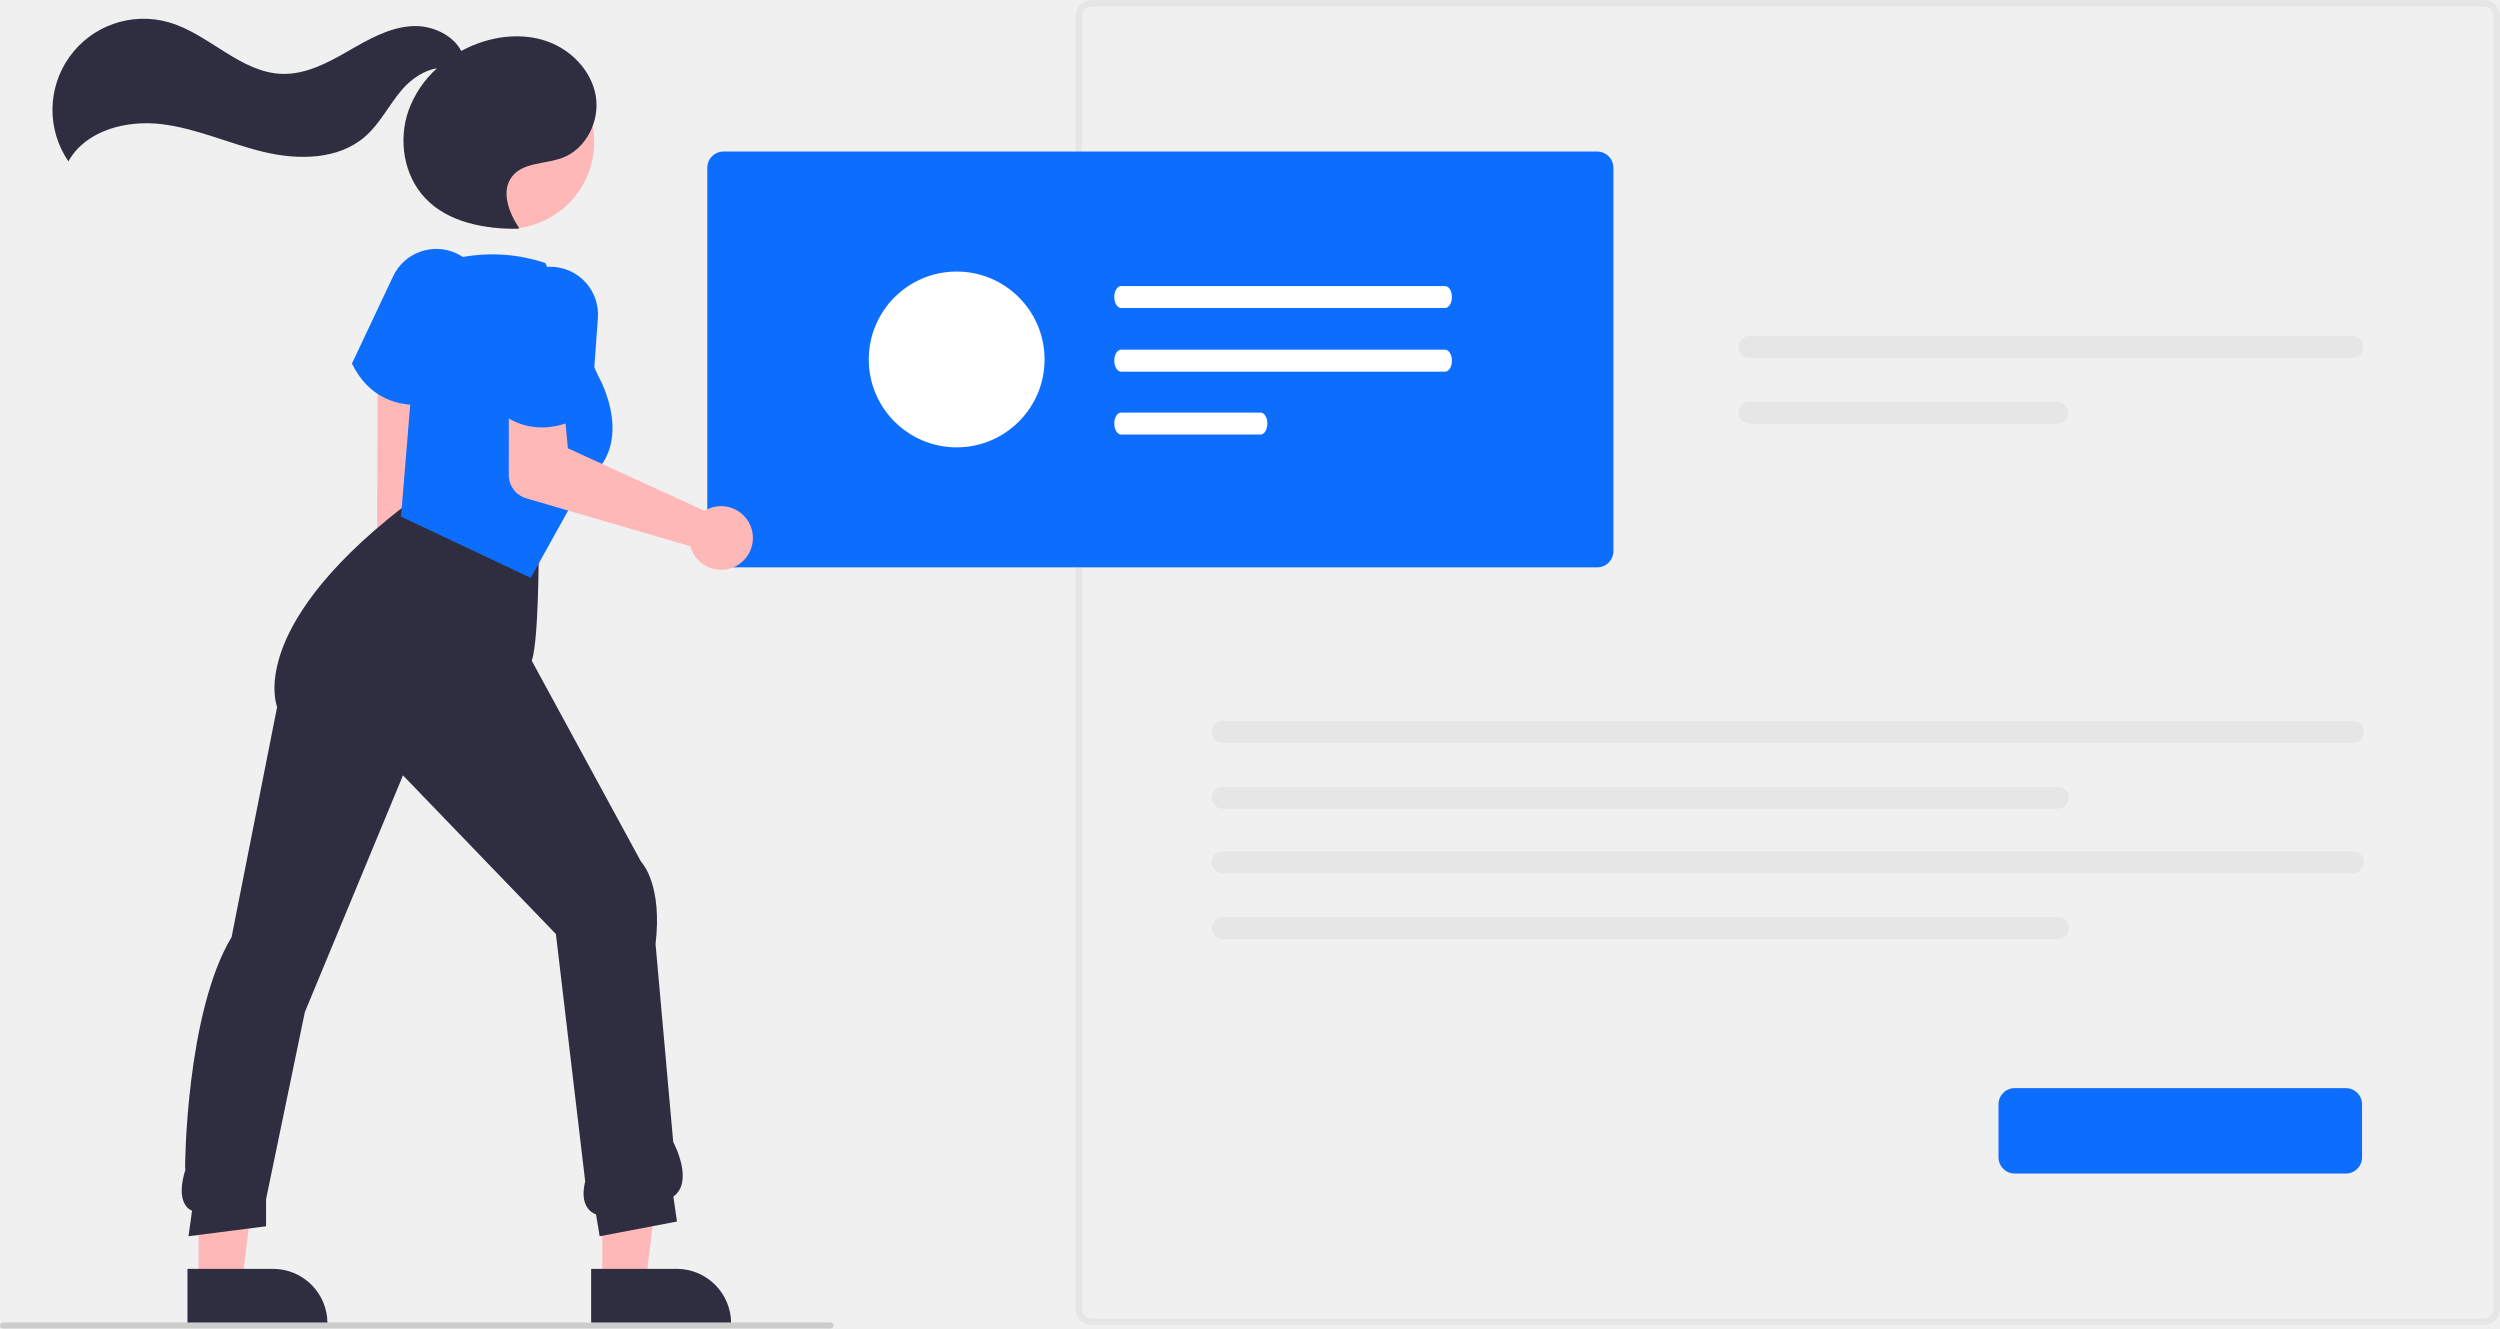
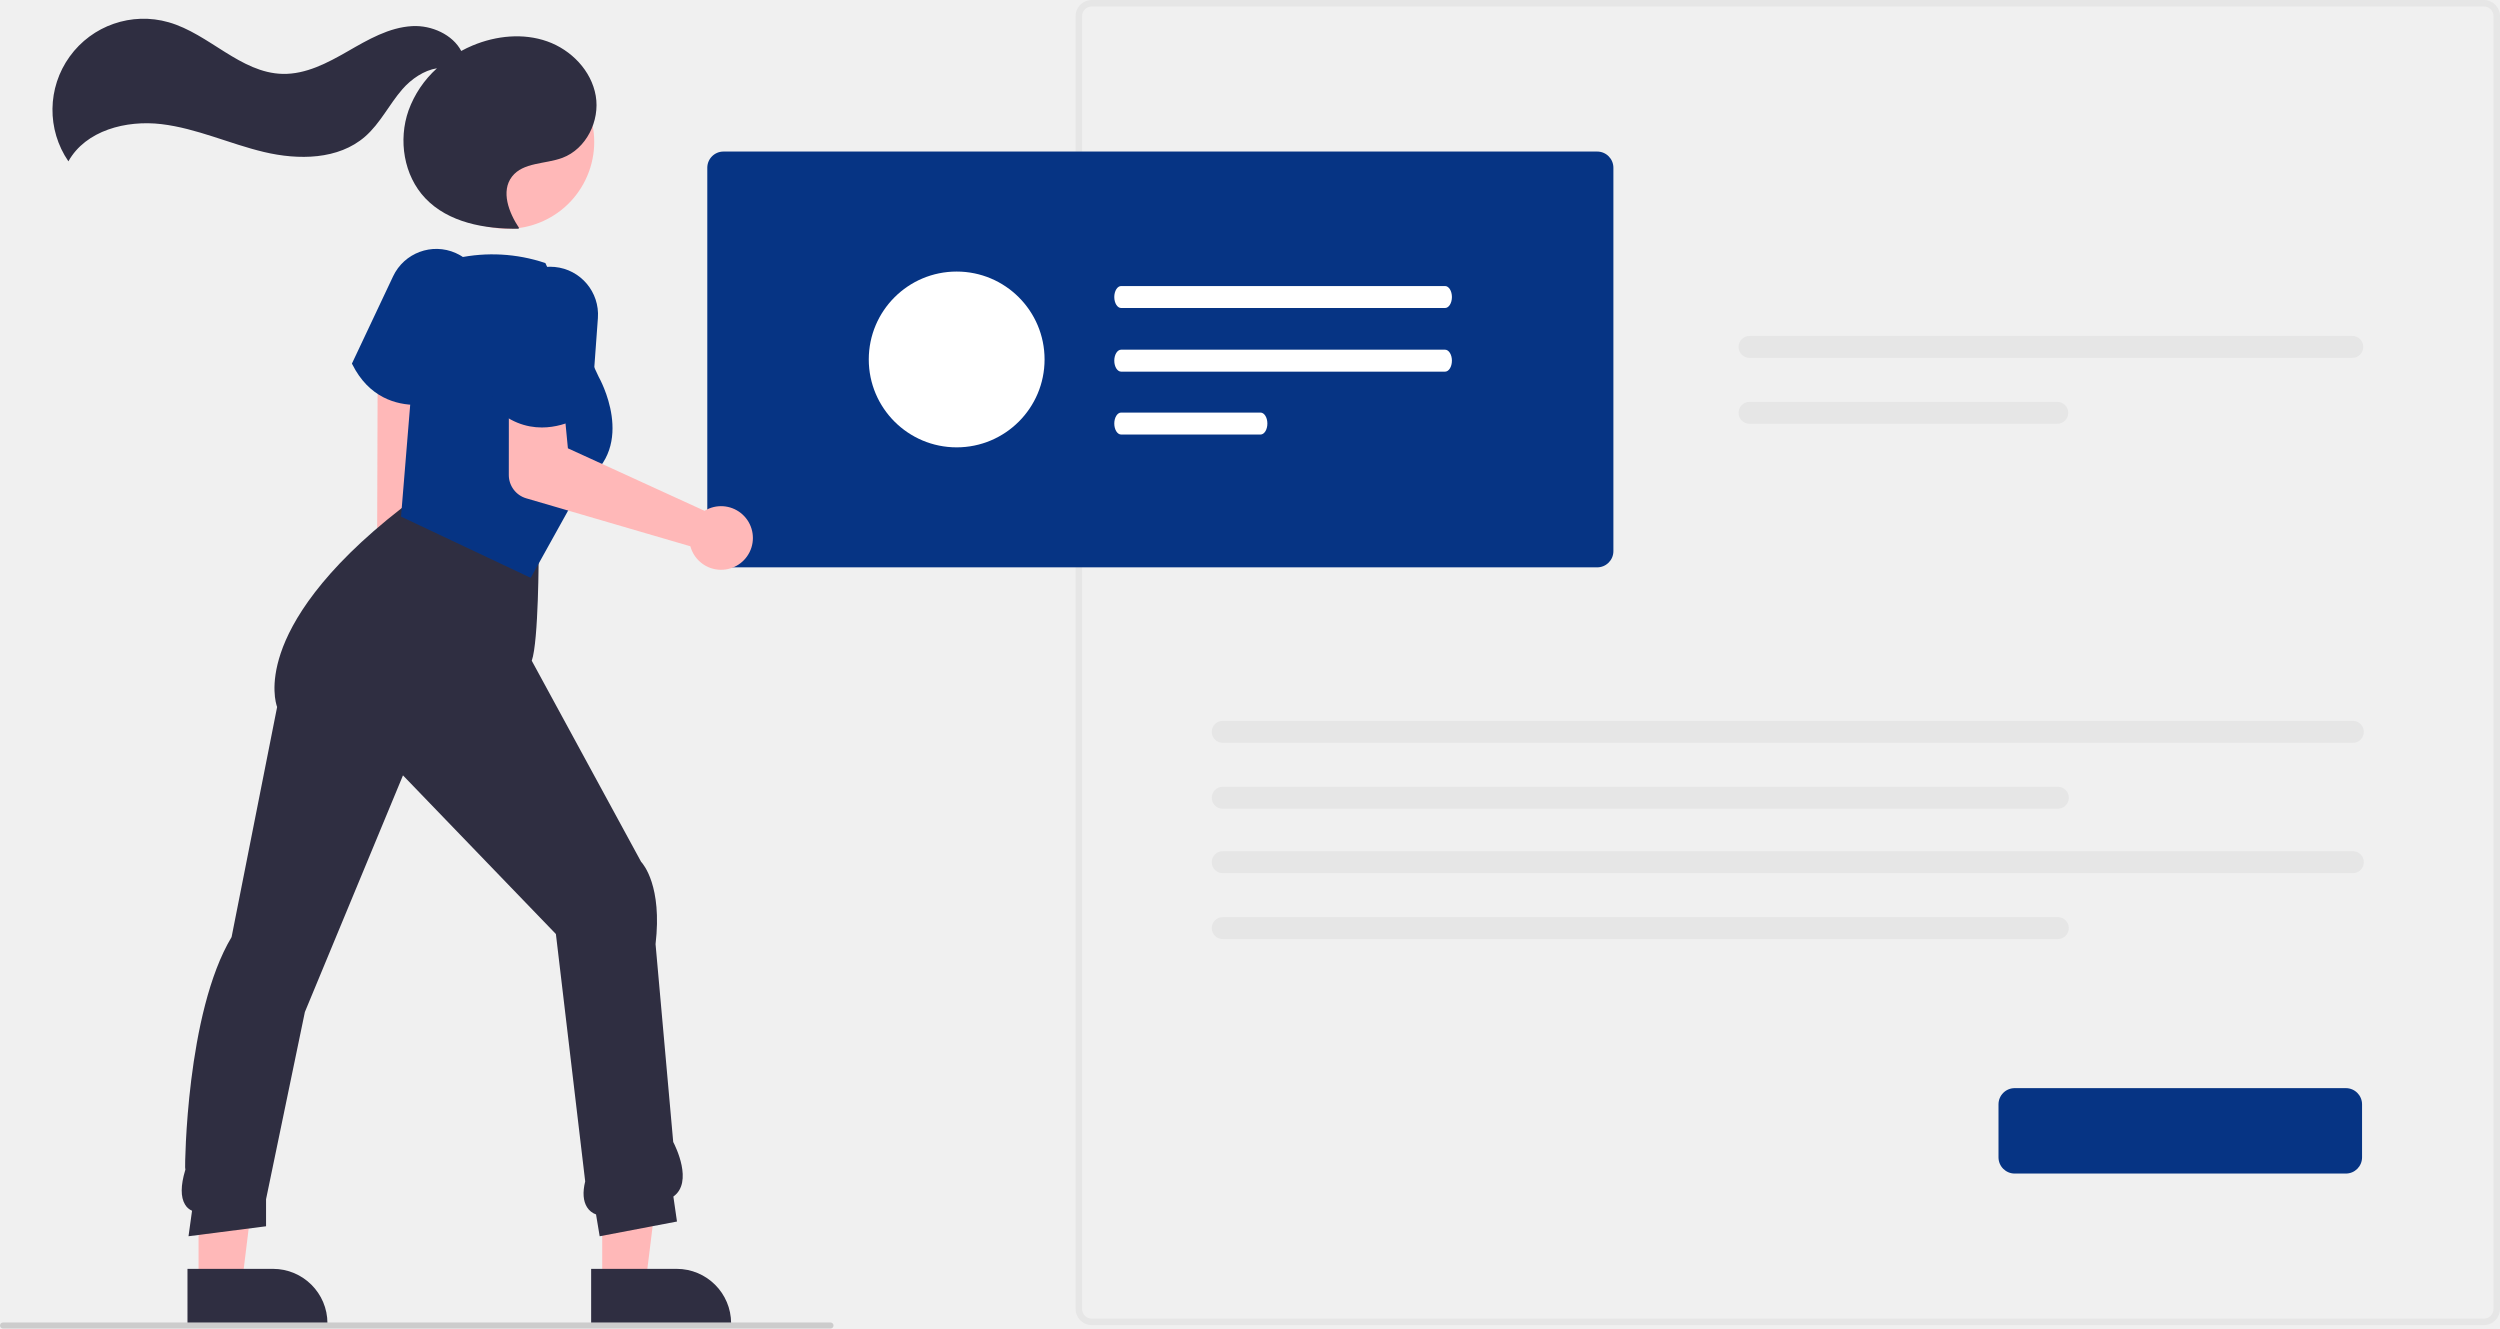
<svg xmlns="http://www.w3.org/2000/svg" data-name="Layer 1" width="824.808" height="438.317" viewBox="0 0 824.808 438.317">
  <path id="b4c13b4e-8ef9-4732-a242-1b77a57c7078-130" data-name="Path 141" d="M1007.066,668.026h-459.267a5.345,5.345,0,0,1-5.338-5.338v-426.508a5.345,5.345,0,0,1,5.338-5.338h459.267a5.345,5.345,0,0,1,5.338,5.338v426.507a5.344,5.344,0,0,1-5.338,5.338Zm-459.267-435.053a3.207,3.207,0,0,0-3.2,3.2v426.514a3.207,3.207,0,0,0,3.2,3.2h459.267a3.206,3.206,0,0,0,3.2-3.2v-426.507a3.207,3.207,0,0,0-3.2-3.2Z" transform="translate(-187.5962 -230.8417)" fill="#e6e6e6" />
  <path id="b86923e0-dd17-408d-8c65-7675907766e6-131" data-name="Path 142" d="M764.811,341.671a3.624,3.624,0,0,0,0,7.248h198.856a3.624,3.624,0,0,0,0-7.248Z" transform="translate(-187.5962 -230.8417)" fill="#e6e6e6" />
  <path id="b7c93af7-a9b3-4ec5-8b9c-228075bea008-132" data-name="Path 143" d="M764.811,363.417a3.624,3.624,0,0,0,0,7.248h101.52a3.624,3.624,0,0,0,0-7.248Z" transform="translate(-187.5962 -230.8417)" fill="#e6e6e6" />
  <path id="bf6f3c94-5d99-4a3b-bad8-b2235a5a7f19-133" data-name="Path 142" d="M591.004,468.671a3.624,3.624,0,0,0,0,7.248h372.856a3.624,3.624,0,0,0,0-7.248Z" transform="translate(-187.5962 -230.8417)" fill="#e6e6e6" />
  <path id="b0a6cee6-456b-42c7-b828-32d4ce813421-134" data-name="Path 143" d="M591.004,490.417a3.624,3.624,0,0,0,0,7.248h275.52a3.624,3.624,0,0,0,0-7.248Z" transform="translate(-187.5962 -230.8417)" fill="#e6e6e6" />
  <path id="b1178f6f-c479-4db7-b1bf-97b40cae8cd0-135" data-name="Path 142" d="M591.004,511.671a3.624,3.624,0,0,0,0,7.248h372.856a3.624,3.624,0,0,0,0-7.248Z" transform="translate(-187.5962 -230.8417)" fill="#e6e6e6" />
  <path id="ad9199b6-e18d-416a-bbd3-7817c0554bff-136" data-name="Path 143" d="M591.004,533.417a3.624,3.624,0,0,0,0,7.248h275.52a3.624,3.624,0,0,0,0-7.248Z" transform="translate(-187.5962 -230.8417)" fill="#e6e6e6" />
-   <path id="f7d611df-d029-4cc6-9561-be5a6829cf65-137" data-name="Path 154" d="M714.555,418.025h-288.268a5.344,5.344,0,0,1-5.338-5.338v-126.507a5.344,5.344,0,0,1,5.338-5.338h288.268a5.344,5.344,0,0,1,5.338,5.338v126.507A5.344,5.344,0,0,1,714.555,418.025Z" transform="translate(-187.5962 -230.8417)" fill="#0d6efd" />
-   <path id="b2be1aaf-9241-4aa1-a473-dbb8e8dcff3c-138" data-name="Path 154" d="M961.555,618.025h-109.268a5.344,5.344,0,0,1-5.338-5.338v-17.507a5.344,5.344,0,0,1,5.338-5.338h109.268a5.344,5.344,0,0,1,5.338,5.338v17.507A5.344,5.344,0,0,1,961.555,618.025Z" transform="translate(-187.5962 -230.8417)" fill="#0d6efd" />
+   <path id="f7d611df-d029-4cc6-9561-be5a6829cf65-137" data-name="Path 154" d="M714.555,418.025h-288.268a5.344,5.344,0,0,1-5.338-5.338v-126.507a5.344,5.344,0,0,1,5.338-5.338h288.268a5.344,5.344,0,0,1,5.338,5.338v126.507A5.344,5.344,0,0,1,714.555,418.025Z" transform="translate(-187.5962 -230.8417)" fill="#063484" />
+   <path id="b2be1aaf-9241-4aa1-a473-dbb8e8dcff3c-138" data-name="Path 154" d="M961.555,618.025h-109.268a5.344,5.344,0,0,1-5.338-5.338v-17.507a5.344,5.344,0,0,1,5.338-5.338h109.268a5.344,5.344,0,0,1,5.338,5.338v17.507A5.344,5.344,0,0,1,961.555,618.025Z" transform="translate(-187.5962 -230.8417)" fill="#063484" />
  <path d="M314.032,444.951C309.323,441.436,307.941,434.867,310.945,430.279a9.165,9.165,0,0,1,1.009-1.261l.301-93.46,13.892,2.594.61,91.92c3.165,3.671,3.804,9.022,1.241,12.937C324.994,447.597,318.741,448.466,314.032,444.951Z" transform="translate(-187.5962 -230.8417)" fill="#ffb8b8" />
  <polygon points="198.683 423.301 213.005 423.3 219.819 368.058 198.681 368.059 198.683 423.301" fill="#ffb8b8" />
  <path d="M382.626,649.467l28.205-.001h.001a17.976,17.976,0,0,1,17.975,17.974v.584l-46.18.002Z" transform="translate(-187.5962 -230.8417)" fill="#2f2e41" />
  <polygon points="65.506 423.301 79.829 423.3 86.642 368.058 65.504 368.059 65.506 423.301" fill="#ffb8b8" />
  <path d="M249.449,649.467l28.205-.001h.001a17.976,17.976,0,0,1,17.975,17.974v.584l-46.18.002Z" transform="translate(-187.5962 -230.8417)" fill="#2f2e41" />
  <path d="M385.443,638.713l-1.2-7.202a5.709,5.709,0,0,1-2.969-2.383c-1.289-2.037-1.494-4.903-.611-8.521L371,539l-50.451-52.344L288.184,564.72l-12.812,61.775v8.925l-25.581,3.285,1.164-8.413a4.899,4.899,0,0,1-2.323-2.07c-1.47-2.446-1.45-6.238.06-11.268l.065-.218-.084-.751C248.615,615.459,249,565,264,540l15.023-75.902c-.39-1.069-2.316-7.292,1.216-17.809,3.486-10.378,13.236-27.098,39.886-47.812l.092-.071.114-.024c.295-.061,29.689-5.905,44.891,13.975l.103.134v.169c0,1.229-.026,29.83-2.288,36.176l36.073,66.328c.702.744,7.009,8.027,4.769,27.174l5.827,65.268c.667,1.273,6.699,13.261.051,18.006L410.948,633.855Z" transform="translate(-187.5962 -230.8417)" fill="#2f2e41" />
-   <path d="M325.097,364.441c-6.773,0-15.774-2.394-21.284-13.429l-.108-.217,13.574-28.774A15.776,15.776,0,0,1,346.107,334.827L334.371,362.96l-.204.076A29.346,29.346,0,0,1,325.097,364.441Z" transform="translate(-187.5962 -230.8417)" fill="#0d6efd" />
-   <path d="M362.698,421.49l-42.792-20.207,5.882-71.762,10.724-13.106,2.077-.445a54.68,54.68,0,0,1,28.73,1.591l.204.068,17.614,37.577c.111.188,12.813,22.615-4.747,34.439Z" transform="translate(-187.5962 -230.8417)" fill="#0d6efd" />
+   <path d="M325.097,364.441c-6.773,0-15.774-2.394-21.284-13.429l-.108-.217,13.574-28.774A15.776,15.776,0,0,1,346.107,334.827L334.371,362.96l-.204.076A29.346,29.346,0,0,1,325.097,364.441Z" transform="translate(-187.5962 -230.8417)" fill="#063484" />
+   <path d="M362.698,421.49l-42.792-20.207,5.882-71.762,10.724-13.106,2.077-.445a54.68,54.68,0,0,1,28.73,1.591l.204.068,17.614,37.577c.111.188,12.813,22.615-4.747,34.439Z" transform="translate(-187.5962 -230.8417)" fill="#063484" />
  <path d="M421.527,398.62a10.524,10.524,0,0,0-1.475.756l-45.092-20.627-1.157-11.991-18.324-.619-.015,21.426a7.999,7.999,0,0,0,5.755,7.683l54.148,15.825a10.496,10.496,0,1,0,6.16-12.454Z" transform="translate(-187.5962 -230.8417)" fill="#ffb8b8" />
-   <path d="M366.371,371.876c-5.138,0-10.937-1.777-16.503-7.343l-.172-.171,3.761-31.592a15.776,15.776,0,0,1,31.4,3.014l-2.22,30.401-.17.136C382.358,366.409,375.382,371.876,366.371,371.876Z" transform="translate(-187.5962 -230.8417)" fill="#0d6efd" />
+   <path d="M366.371,371.876c-5.138,0-10.937-1.777-16.503-7.343l-.172-.171,3.761-31.592a15.776,15.776,0,0,1,31.4,3.014l-2.22,30.401-.17.136C382.358,366.409,375.382,371.876,366.371,371.876Z" transform="translate(-187.5962 -230.8417)" fill="#063484" />
  <circle cx="354.945" cy="277.653" r="28.693" transform="translate(-246.5322 225.0806) rotate(-61.3368)" fill="#ffb8b8" />
  <path d="M384.147,262.451c-1.424-8.281-8.071-15.146-15.99-17.954-7.919-2.809-16.85-1.895-24.604,1.339a40.849,40.849,0,0,0-3.783,1.819c-2.834-5.403-9.784-8.536-16.14-8.198-7.679.409-14.613,4.471-21.282,8.301s-13.825,7.639-21.513,7.461c-13.893-.322-24.229-13.203-37.588-17.03a30.061,30.061,0,0,0-33.084,45.881c5.7-10.215,19.086-13.665,30.702-12.275,11.615,1.391,22.44,6.482,33.819,9.194,11.379,2.712,24.558,2.596,33.372-5.095,5-4.362,7.936-10.598,12.288-15.606,2.944-3.388,7.136-6.248,11.418-6.921a34.655,34.655,0,0,0-9.378,13.911c-3.434,9.757-1.598,21.472,5.526,28.971,7.637,8.04,19.624,10.183,30.712,10.053l.232-.236c-3.395-5.082-6.074-12.128-2.336-16.963,3.69-4.773,10.967-4.07,16.618-6.182C381.005,279.978,385.57,270.732,384.147,262.451Z" transform="translate(-187.5962 -230.8417)" fill="#2f2e41" />
  <path d="M461.596,669.158h-273a1,1,0,0,1,0-2h273a1,1,0,1,1,0,2Z" transform="translate(-187.5962 -230.8417)" fill="#ccc" />
  <path id="e2582065-92bf-48dc-a28d-04f42179e35f-139" data-name="Path 155" d="M557.486,325.212c-1.252.004-2.265,1.63-2.262,3.631.002,1.996,1.014,3.613,2.262,3.617H664.356c1.252-.004,2.265-1.63,2.262-3.631-.002-1.996-1.014-3.613-2.262-3.617Z" transform="translate(-187.5962 -230.8417)" fill="#fff" />
  <path id="bb678cb9-7d76-4fbb-a84c-c380d6521528-140" data-name="Path 156" d="M557.486,346.212c-1.252.004-2.265,1.63-2.262,3.631.002,1.996,1.014,3.613,2.262,3.617H664.356c1.252-.004,2.265-1.63,2.262-3.631-.002-1.996-1.014-3.613-2.262-3.617Z" transform="translate(-187.5962 -230.8417)" fill="#fff" />
  <path id="a9697f3a-b5f3-4f74-8277-57e15506e4dd-141" data-name="Path 157" d="M557.486,366.958c-1.252.004-2.265,1.63-2.262,3.631.002,1.996,1.014,3.613,2.262,3.617h45.986c1.252-.004,2.265-1.63,2.262-3.631-.002-1.996-1.014-3.613-2.262-3.617Z" transform="translate(-187.5962 -230.8417)" fill="#fff" />
  <circle cx="315.628" cy="118.592" r="29" fill="#fff" />
</svg>
